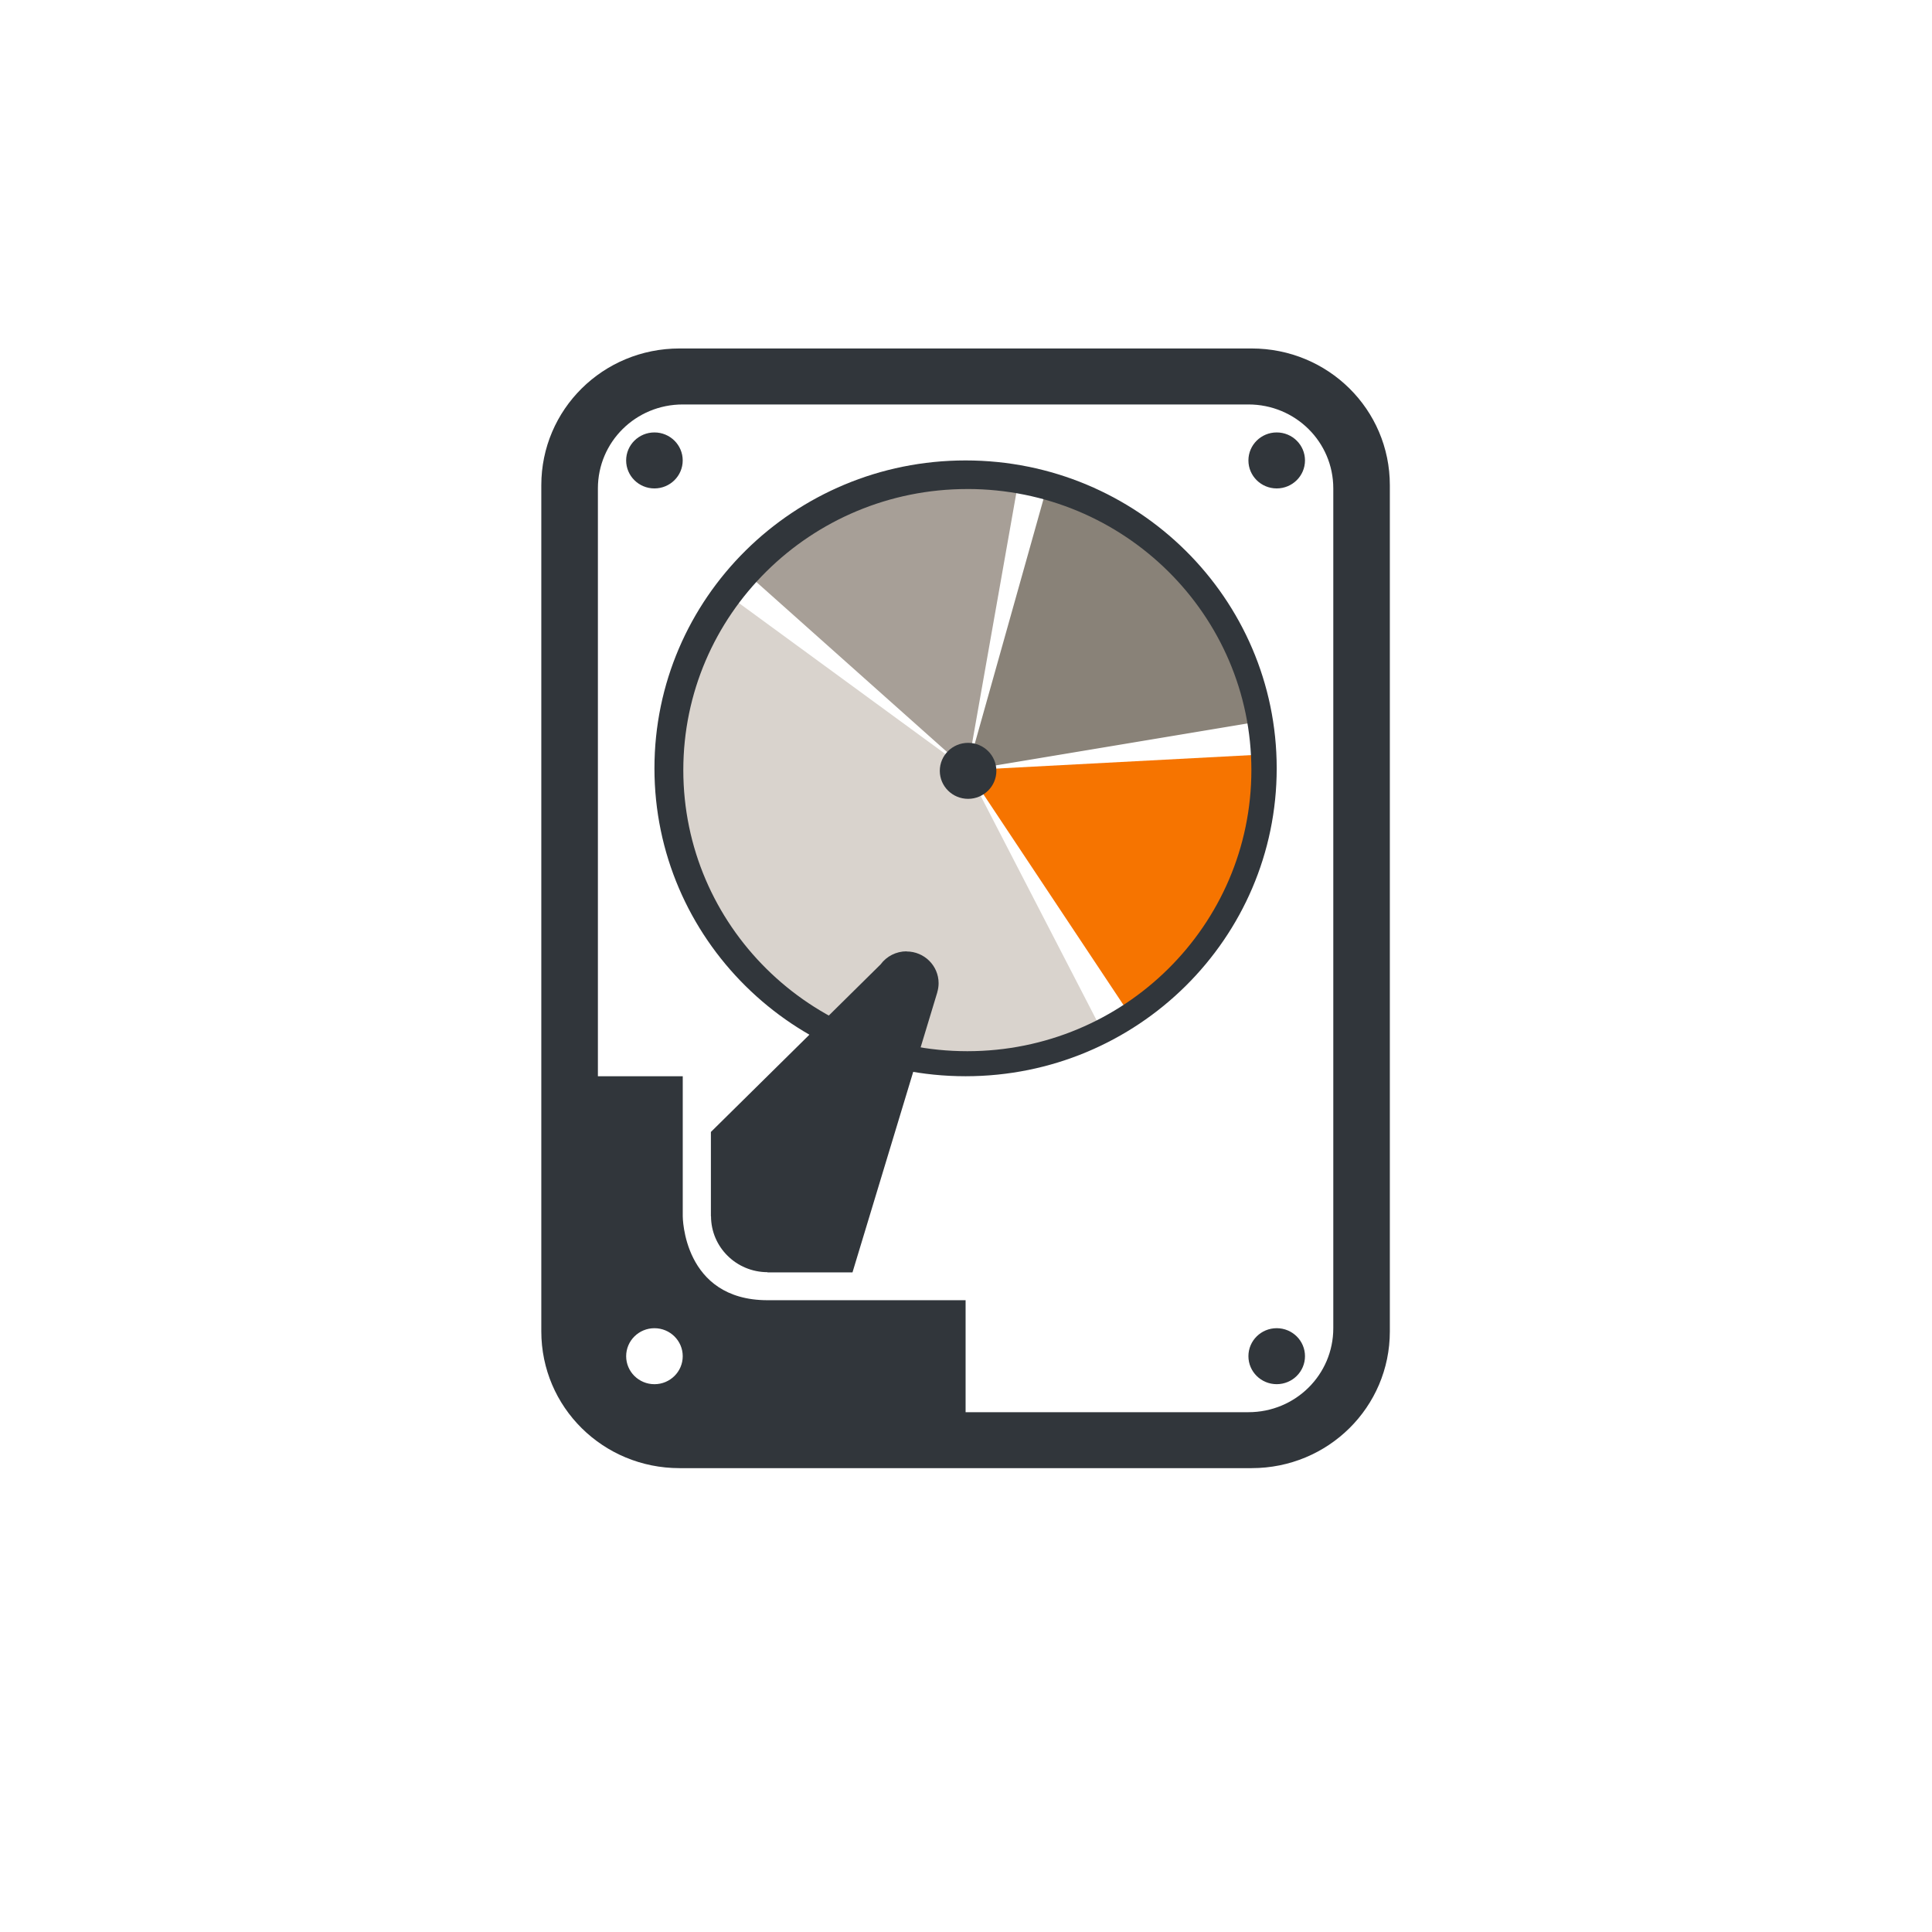
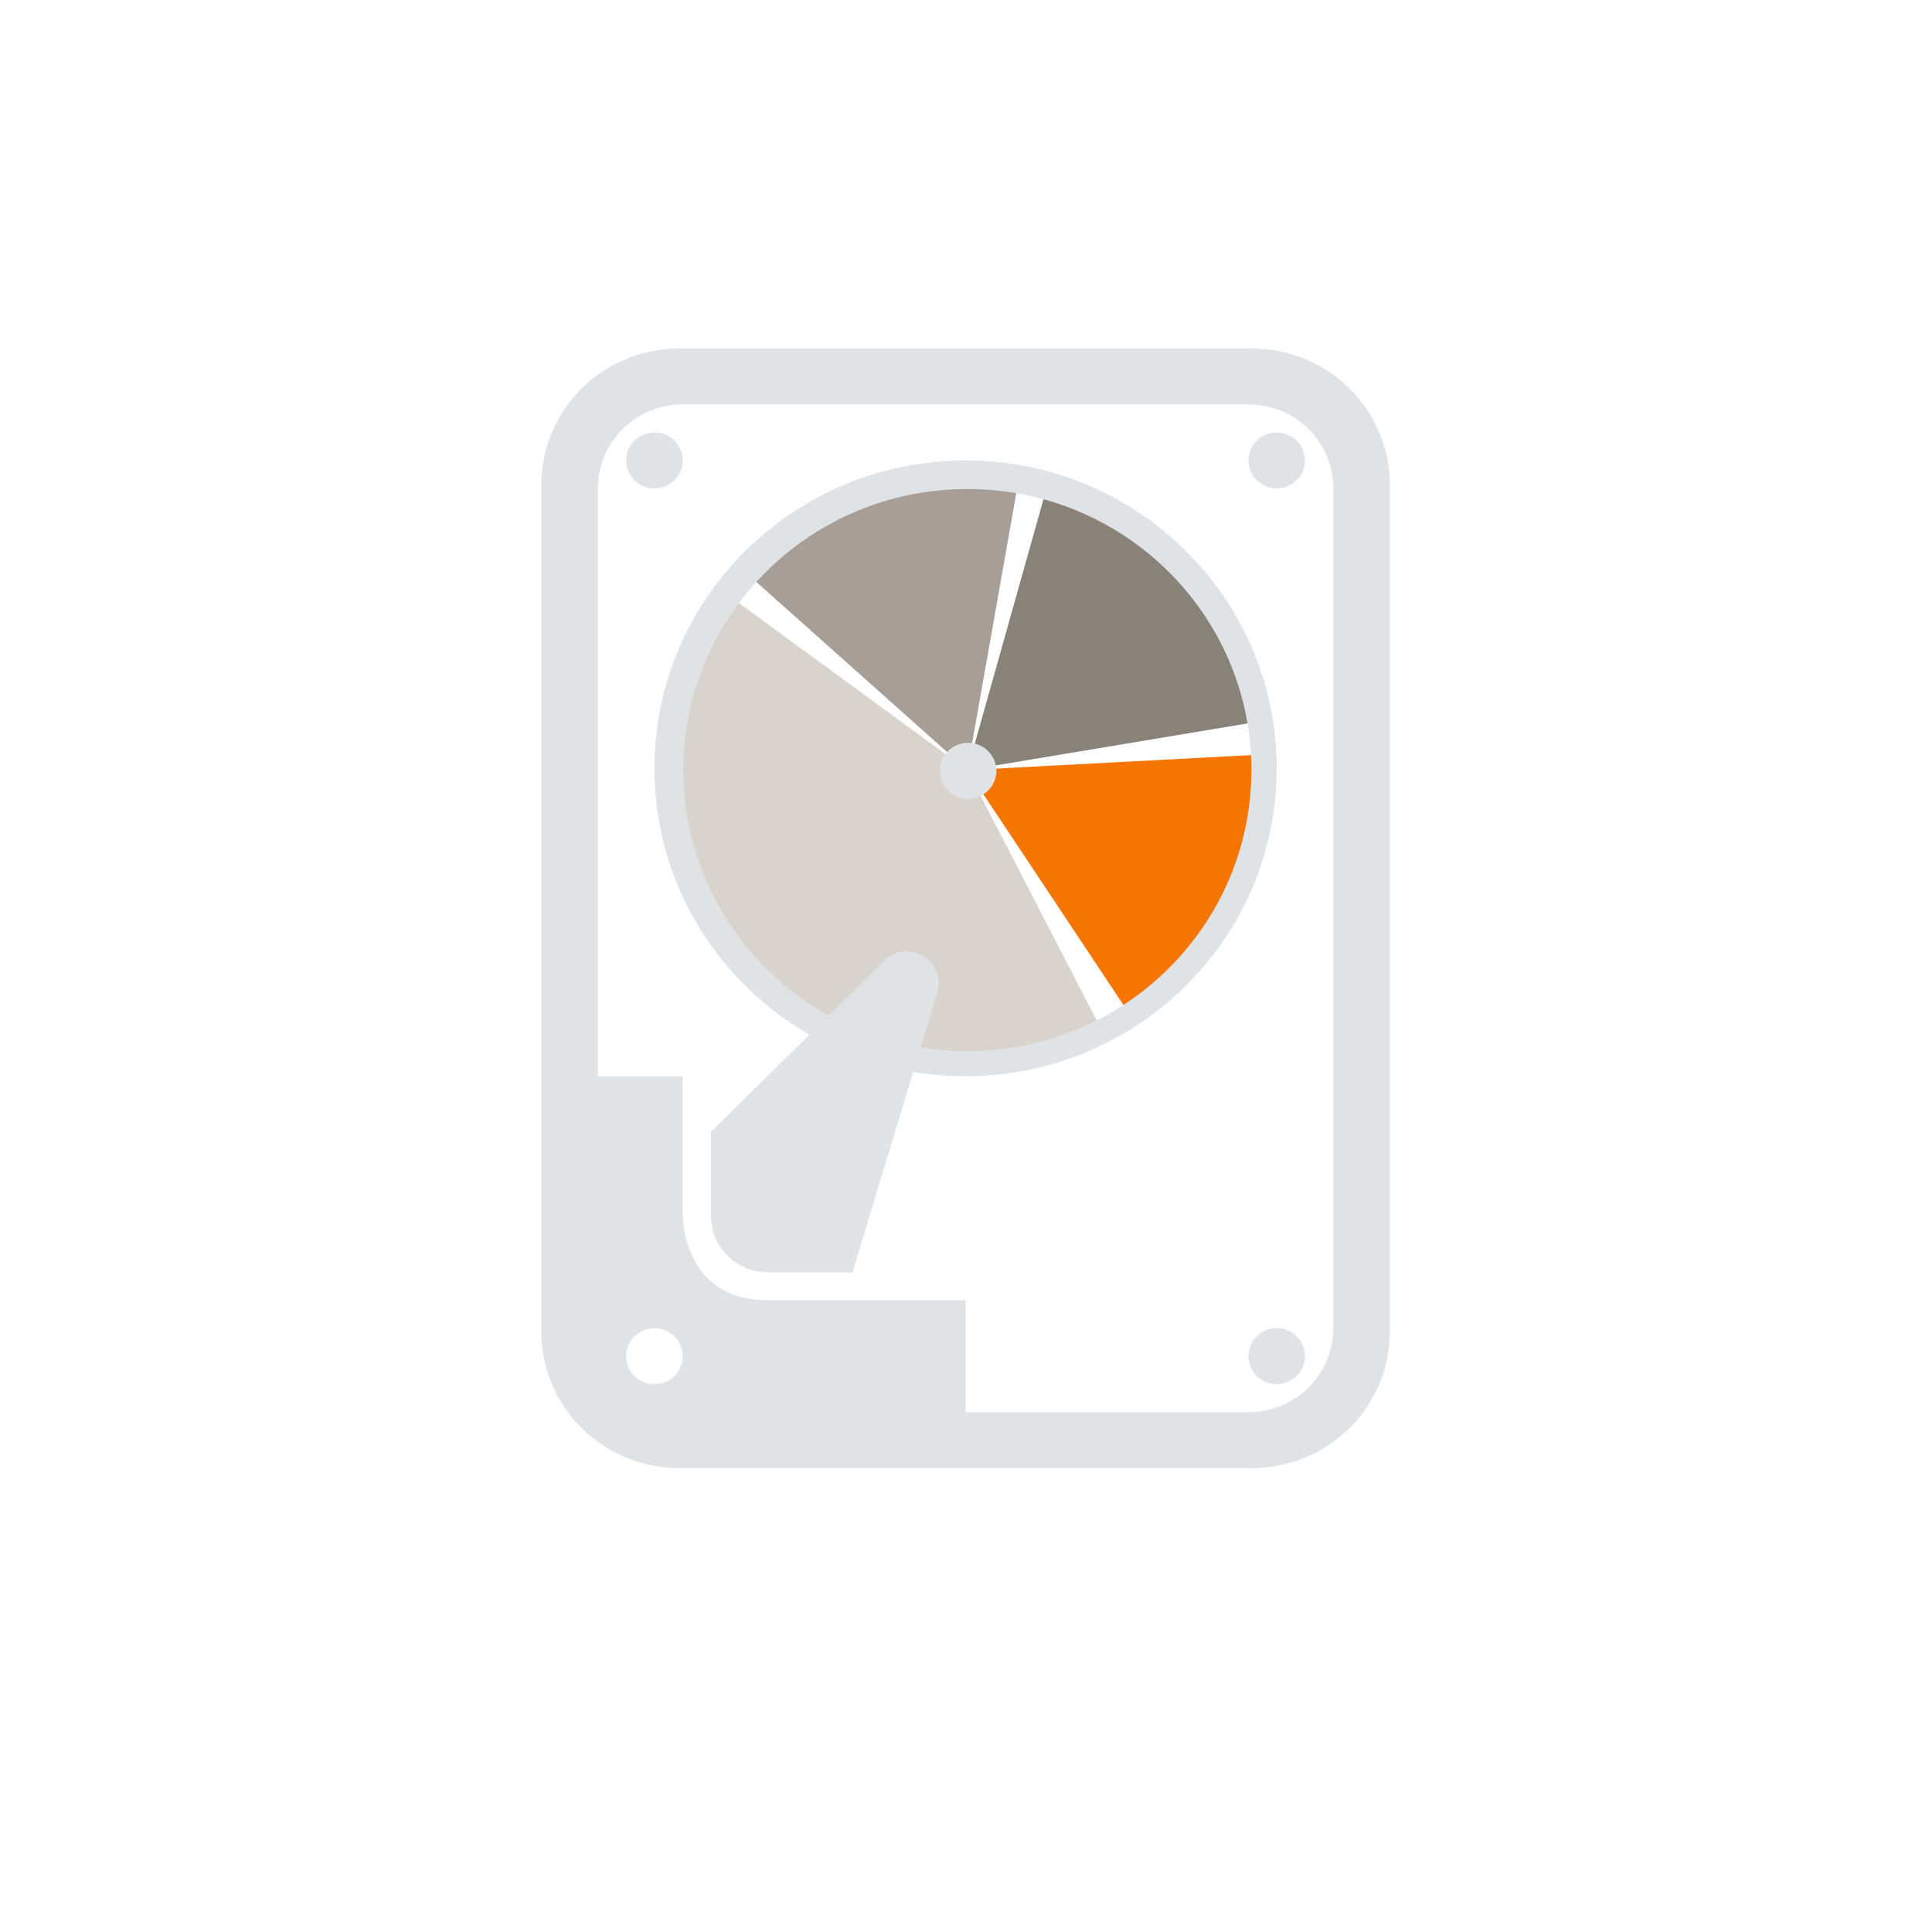
<svg xmlns="http://www.w3.org/2000/svg" width="100" height="100" viewBox="0 0 100 100" id="svg2" version="1.1">
  <defs id="defs4">
    <clipPath clipPathUnits="userSpaceOnUse" id="clipPath4376-6">
      <ellipse style="opacity:1;fill:#67a100;fill-opacity:1;stroke:none;stroke-width:2;stroke-miterlimit:4;stroke-dasharray:none;stroke-opacity:1" id="ellipse4378-8" cx="50" cy="992.862" rx="21" ry="20.5" />
    </clipPath>
    <clipPath clipPathUnits="userSpaceOnUse" id="clipPath4382-2">
      <ellipse style="opacity:1;fill:#67a100;fill-opacity:1;stroke:none;stroke-width:2;stroke-miterlimit:4;stroke-dasharray:none;stroke-opacity:1" id="ellipse4384-3" cx="50" cy="992.862" rx="21" ry="21.5" />
    </clipPath>
    <clipPath clipPathUnits="userSpaceOnUse" id="clipPath4394-6">
      <circle style="opacity:1;fill:#67a100;fill-opacity:1;stroke:none;stroke-width:2;stroke-miterlimit:4;stroke-dasharray:none;stroke-opacity:1" id="circle4396-1" cx="50" cy="992.362" r="21" />
    </clipPath>
    <clipPath clipPathUnits="userSpaceOnUse" id="clipPath4388-9">
      <circle style="opacity:1;fill:#67a100;fill-opacity:1;stroke:none;stroke-width:2;stroke-miterlimit:4;stroke-dasharray:none;stroke-opacity:1" id="circle4390-9" cx="50" cy="992.362" r="21" />
    </clipPath>
    <clipPath clipPathUnits="userSpaceOnUse" id="clipPath4382-6">
      <ellipse style="opacity:1;fill:#67a100;fill-opacity:1;stroke:none;stroke-width:2;stroke-miterlimit:4;stroke-dasharray:none;stroke-opacity:1" id="ellipse4384-7" cx="50" cy="992.862" rx="21" ry="21.5" />
    </clipPath>
    <clipPath clipPathUnits="userSpaceOnUse" id="clipPath4394-1">
      <circle style="opacity:1;fill:#67a100;fill-opacity:1;stroke:none;stroke-width:2;stroke-miterlimit:4;stroke-dasharray:none;stroke-opacity:1" id="circle4396-7" cx="50" cy="992.362" r="21" />
    </clipPath>
    <clipPath clipPathUnits="userSpaceOnUse" id="clipPath4388-6">
      <circle style="opacity:1;fill:#67a100;fill-opacity:1;stroke:none;stroke-width:2;stroke-miterlimit:4;stroke-dasharray:none;stroke-opacity:1" id="circle4390-1" cx="50" cy="992.362" r="21" />
    </clipPath>
    <clipPath clipPathUnits="userSpaceOnUse" id="clipPath4376-1">
      <ellipse style="opacity:1;fill:#67a100;fill-opacity:1;stroke:none;stroke-width:2;stroke-miterlimit:4;stroke-dasharray:none;stroke-opacity:1" id="ellipse4378-3" cx="50" cy="992.862" rx="21" ry="20.5" />
    </clipPath>
    <clipPath clipPathUnits="userSpaceOnUse" id="clipPath4955">
      <rect style="opacity:1;fill:#f33600;fill-opacity:1;stroke:none;stroke-width:2.8;stroke-linejoin:round;stroke-miterlimit:4;stroke-dasharray:none;stroke-opacity:1" id="rect4957" width="60" height="25" x="20" y="990.362" ry="3" />
    </clipPath>
    <clipPath clipPathUnits="userSpaceOnUse" id="clipPath4962">
      <circle style="opacity:1;fill:#f33600;fill-opacity:1;stroke:none;stroke-width:2.8;stroke-linejoin:round;stroke-miterlimit:4;stroke-dasharray:none;stroke-opacity:1" id="circle4964" cx="50" cy="44" r="15" />
    </clipPath>
  </defs>
  <g id="layer1" transform="translate(0,-952.3622)">
-     <path style="fill:none;fill-rule:evenodd;stroke:#000000;stroke-width:1px;stroke-linecap:butt;stroke-linejoin:miter;stroke-opacity:1" d="m -600,752.362 0,0" id="path4763" />
+     <path style="fill:none;fill-rule:evenodd;stroke:#000000;stroke-width:1px;stroke-linecap:butt;stroke-linejoin:miter;stroke-opacity:1" d="m -600,752.362 v 0" id="path4763" />
    <g id="g4245">
      <path clip-path="none" id="path4358" d="m 50.07,992.223 4.173,-14.852 6.032,3.406 3.13,3.88 1.892,5.029 z" style="fill:#898278;fill-opacity:1;fill-rule:evenodd;stroke:none;stroke-width:1px;stroke-linecap:butt;stroke-linejoin:miter;stroke-opacity:1" />
      <path clip-path="none" id="path4360" d="m 50.07,992.223 2.703,-15.294 -7.735,0.772 -6.46,4.276 z" style="fill:#a79f97;fill-opacity:1;fill-rule:evenodd;stroke:none;stroke-width:1px;stroke-linecap:butt;stroke-linejoin:miter;stroke-opacity:1" />
      <path clip-path="none" id="path4362" d="m 50.07,992.223 -12.652,-9.253 -2.764,7.975 1.868,8.927 3.615,3.987 9.242,3.746 7.716,-1.785 z" style="opacity:1;fill:#d9d3cd;fill-opacity:1;fill-rule:evenodd;stroke:none;stroke-width:1px;stroke-linecap:butt;stroke-linejoin:miter;stroke-opacity:1" />
      <path clip-path="none" id="path4364" d="m 50.07,992.223 8.584,12.914 5.567,-6.415 1.282,-7.315 z" style="fill:#f67400;fill-opacity:1;fill-rule:evenodd;stroke:none;stroke-width:1px;stroke-linecap:butt;stroke-linejoin:miter;stroke-opacity:1" />
-       <path style="opacity:1;fill:#31363b;fill-opacity:1;stroke:none;stroke-width:2;stroke-miterlimit:4;stroke-dasharray:none;stroke-opacity:1" d="m 49.978,976.194 a 16.104,15.938 0 0 0 -16.104,15.937 16.104,15.938 0 0 0 16.104,15.937 16.104,15.938 0 0 0 16.104,-15.937 16.104,15.938 0 0 0 -16.104,-15.937 z m 0.092,1.479 A 14.702,14.549 0 0 1 64.771,992.223 14.702,14.549 0 0 1 50.07,1006.772 14.702,14.549 0 0 1 35.368,992.223 14.702,14.549 0 0 1 50.07,977.674 Z" id="path4205-5" />
-       <path id="rect4196-3" d="m 35.172,970.399 c -3.964,0 -7.154,3.158 -7.154,7.08 l 0,43.794 c 0,3.923 3.191,7.08 7.154,7.08 l 29.612,0 c 3.964,0 7.154,-3.158 7.154,-7.08 l 0,-43.794 c 0,-3.923 -3.191,-7.08 -7.154,-7.08 l -29.612,0 z m 0.166,2.898 29.281,0 c 2.433,0 4.392,1.939 4.392,4.347 l 0,43.466 c 0,2.408 -1.959,4.347 -4.392,4.347 l -14.64,0 0,-5.796 -4.392,0 -5.856,0 c -4.392,0 -4.392,-4.347 -4.392,-4.347 l 0,-7.244 -1.464,0 -2.928,0 0,-30.426 c 0,-2.408 1.959,-4.347 4.392,-4.347 z m -1.464,47.813 a 1.464,1.449 0 0 1 1.464,1.449 1.464,1.449 0 0 1 -1.464,1.449 1.464,1.449 0 0 1 -1.464,-1.449 1.464,1.449 0 0 1 1.464,-1.449 z" style="opacity:1;fill:#31363b;fill-opacity:1;stroke:none;stroke-width:2;stroke-miterlimit:4;stroke-dasharray:none;stroke-opacity:1" />
-       <ellipse ry="1.449" rx="1.464" cy="976.194" cx="33.873" id="path4212-4" style="opacity:1;fill:#31363b;fill-opacity:1;stroke:none;stroke-width:2;stroke-miterlimit:4;stroke-dasharray:none;stroke-opacity:1" />
-       <ellipse ry="1.449" rx="1.464" cy="976.194" cx="66.082" id="path4214-4" style="opacity:1;fill:#31363b;fill-opacity:1;stroke:none;stroke-width:2;stroke-miterlimit:4;stroke-dasharray:none;stroke-opacity:1" />
-       <ellipse ry="1.449" rx="1.464" cy="992.261" cx="50.108" id="path4216-6" style="opacity:1;fill:#31363b;fill-opacity:1;stroke:none;stroke-width:2;stroke-miterlimit:4;stroke-dasharray:none;stroke-opacity:1" />
-       <path id="path4224-1" d="m 46.924,1001.603 a 1.66,1.643 0 0 0 -1.344,0.676 l -8.784,8.673 0,2.917 0,1.449 0.006,0 a 2.928,2.898 0 0 0 2.922,2.892 l 0,0.01 1.464,0 2.937,0 4.389,-14.494 -0.003,0 a 1.66,1.643 0 0 0 0.071,-0.475 1.66,1.643 0 0 0 -1.658,-1.641 z" style="opacity:1;fill:#31363b;fill-opacity:1;stroke:none;stroke-width:2;stroke-miterlimit:4;stroke-dasharray:none;stroke-opacity:1" />
-       <ellipse ry="1.449" rx="1.464" cy="1022.558" cx="66.082" id="path4231-2" style="opacity:1;fill:#31363b;fill-opacity:1;stroke:none;stroke-width:2;stroke-miterlimit:4;stroke-dasharray:none;stroke-opacity:1" />
+       <path style="opacity:1;fill:#e0e3e6;fill-opacity:1;stroke:none;stroke-width:2;stroke-miterlimit:4;stroke-dasharray:none;stroke-opacity:1" d="m 49.978,976.194 a 16.104,15.938 0 0 0 -16.104,15.937 16.104,15.938 0 0 0 16.104,15.937 16.104,15.938 0 0 0 16.104,-15.937 16.104,15.938 0 0 0 -16.104,-15.937 z m 0.092,1.479 A 14.702,14.549 0 0 1 64.771,992.223 14.702,14.549 0 0 1 50.07,1006.772 14.702,14.549 0 0 1 35.368,992.223 14.702,14.549 0 0 1 50.07,977.674 Z" id="path4205-5" />
+       <path id="rect4196-3" d="m 35.172,970.399 c -3.964,0 -7.154,3.158 -7.154,7.08 l 0,43.794 c 0,3.923 3.191,7.08 7.154,7.08 l 29.612,0 c 3.964,0 7.154,-3.158 7.154,-7.08 l 0,-43.794 c 0,-3.923 -3.191,-7.08 -7.154,-7.08 l -29.612,0 z m 0.166,2.898 29.281,0 c 2.433,0 4.392,1.939 4.392,4.347 l 0,43.466 c 0,2.408 -1.959,4.347 -4.392,4.347 l -14.64,0 0,-5.796 -4.392,0 -5.856,0 c -4.392,0 -4.392,-4.347 -4.392,-4.347 l 0,-7.244 -1.464,0 -2.928,0 0,-30.426 c 0,-2.408 1.959,-4.347 4.392,-4.347 z m -1.464,47.813 a 1.464,1.449 0 0 1 1.464,1.449 1.464,1.449 0 0 1 -1.464,1.449 1.464,1.449 0 0 1 -1.464,-1.449 1.464,1.449 0 0 1 1.464,-1.449 z" style="opacity:1;fill:#e0e3e6;fill-opacity:1;stroke:none;stroke-width:2;stroke-miterlimit:4;stroke-dasharray:none;stroke-opacity:1" />
+       <ellipse ry="1.449" rx="1.464" cy="976.194" cx="33.873" id="path4212-4" style="opacity:1;fill:#e0e3e6;fill-opacity:1;stroke:none;stroke-width:2;stroke-miterlimit:4;stroke-dasharray:none;stroke-opacity:1" />
+       <ellipse ry="1.449" rx="1.464" cy="976.194" cx="66.082" id="path4214-4" style="opacity:1;fill:#e0e3e6;fill-opacity:1;stroke:none;stroke-width:2;stroke-miterlimit:4;stroke-dasharray:none;stroke-opacity:1" />
+       <ellipse ry="1.449" rx="1.464" cy="992.261" cx="50.108" id="path4216-6" style="opacity:1;fill:#e0e3e6;fill-opacity:1;stroke:none;stroke-width:2;stroke-miterlimit:4;stroke-dasharray:none;stroke-opacity:1" />
+       <path id="path4224-1" d="m 46.924,1001.603 a 1.66,1.643 0 0 0 -1.344,0.676 l -8.784,8.673 0,2.917 0,1.449 0.006,0 a 2.928,2.898 0 0 0 2.922,2.892 l 0,0.01 1.464,0 2.937,0 4.389,-14.494 -0.003,0 a 1.66,1.643 0 0 0 0.071,-0.475 1.66,1.643 0 0 0 -1.658,-1.641 z" style="opacity:1;fill:#e0e3e6;fill-opacity:1;stroke:none;stroke-width:2;stroke-miterlimit:4;stroke-dasharray:none;stroke-opacity:1" />
+       <ellipse ry="1.449" rx="1.464" cy="1022.558" cx="66.082" id="path4231-2" style="opacity:1;fill:#e0e3e6;fill-opacity:1;stroke:none;stroke-width:2;stroke-miterlimit:4;stroke-dasharray:none;stroke-opacity:1" />
    </g>
  </g>
</svg>
